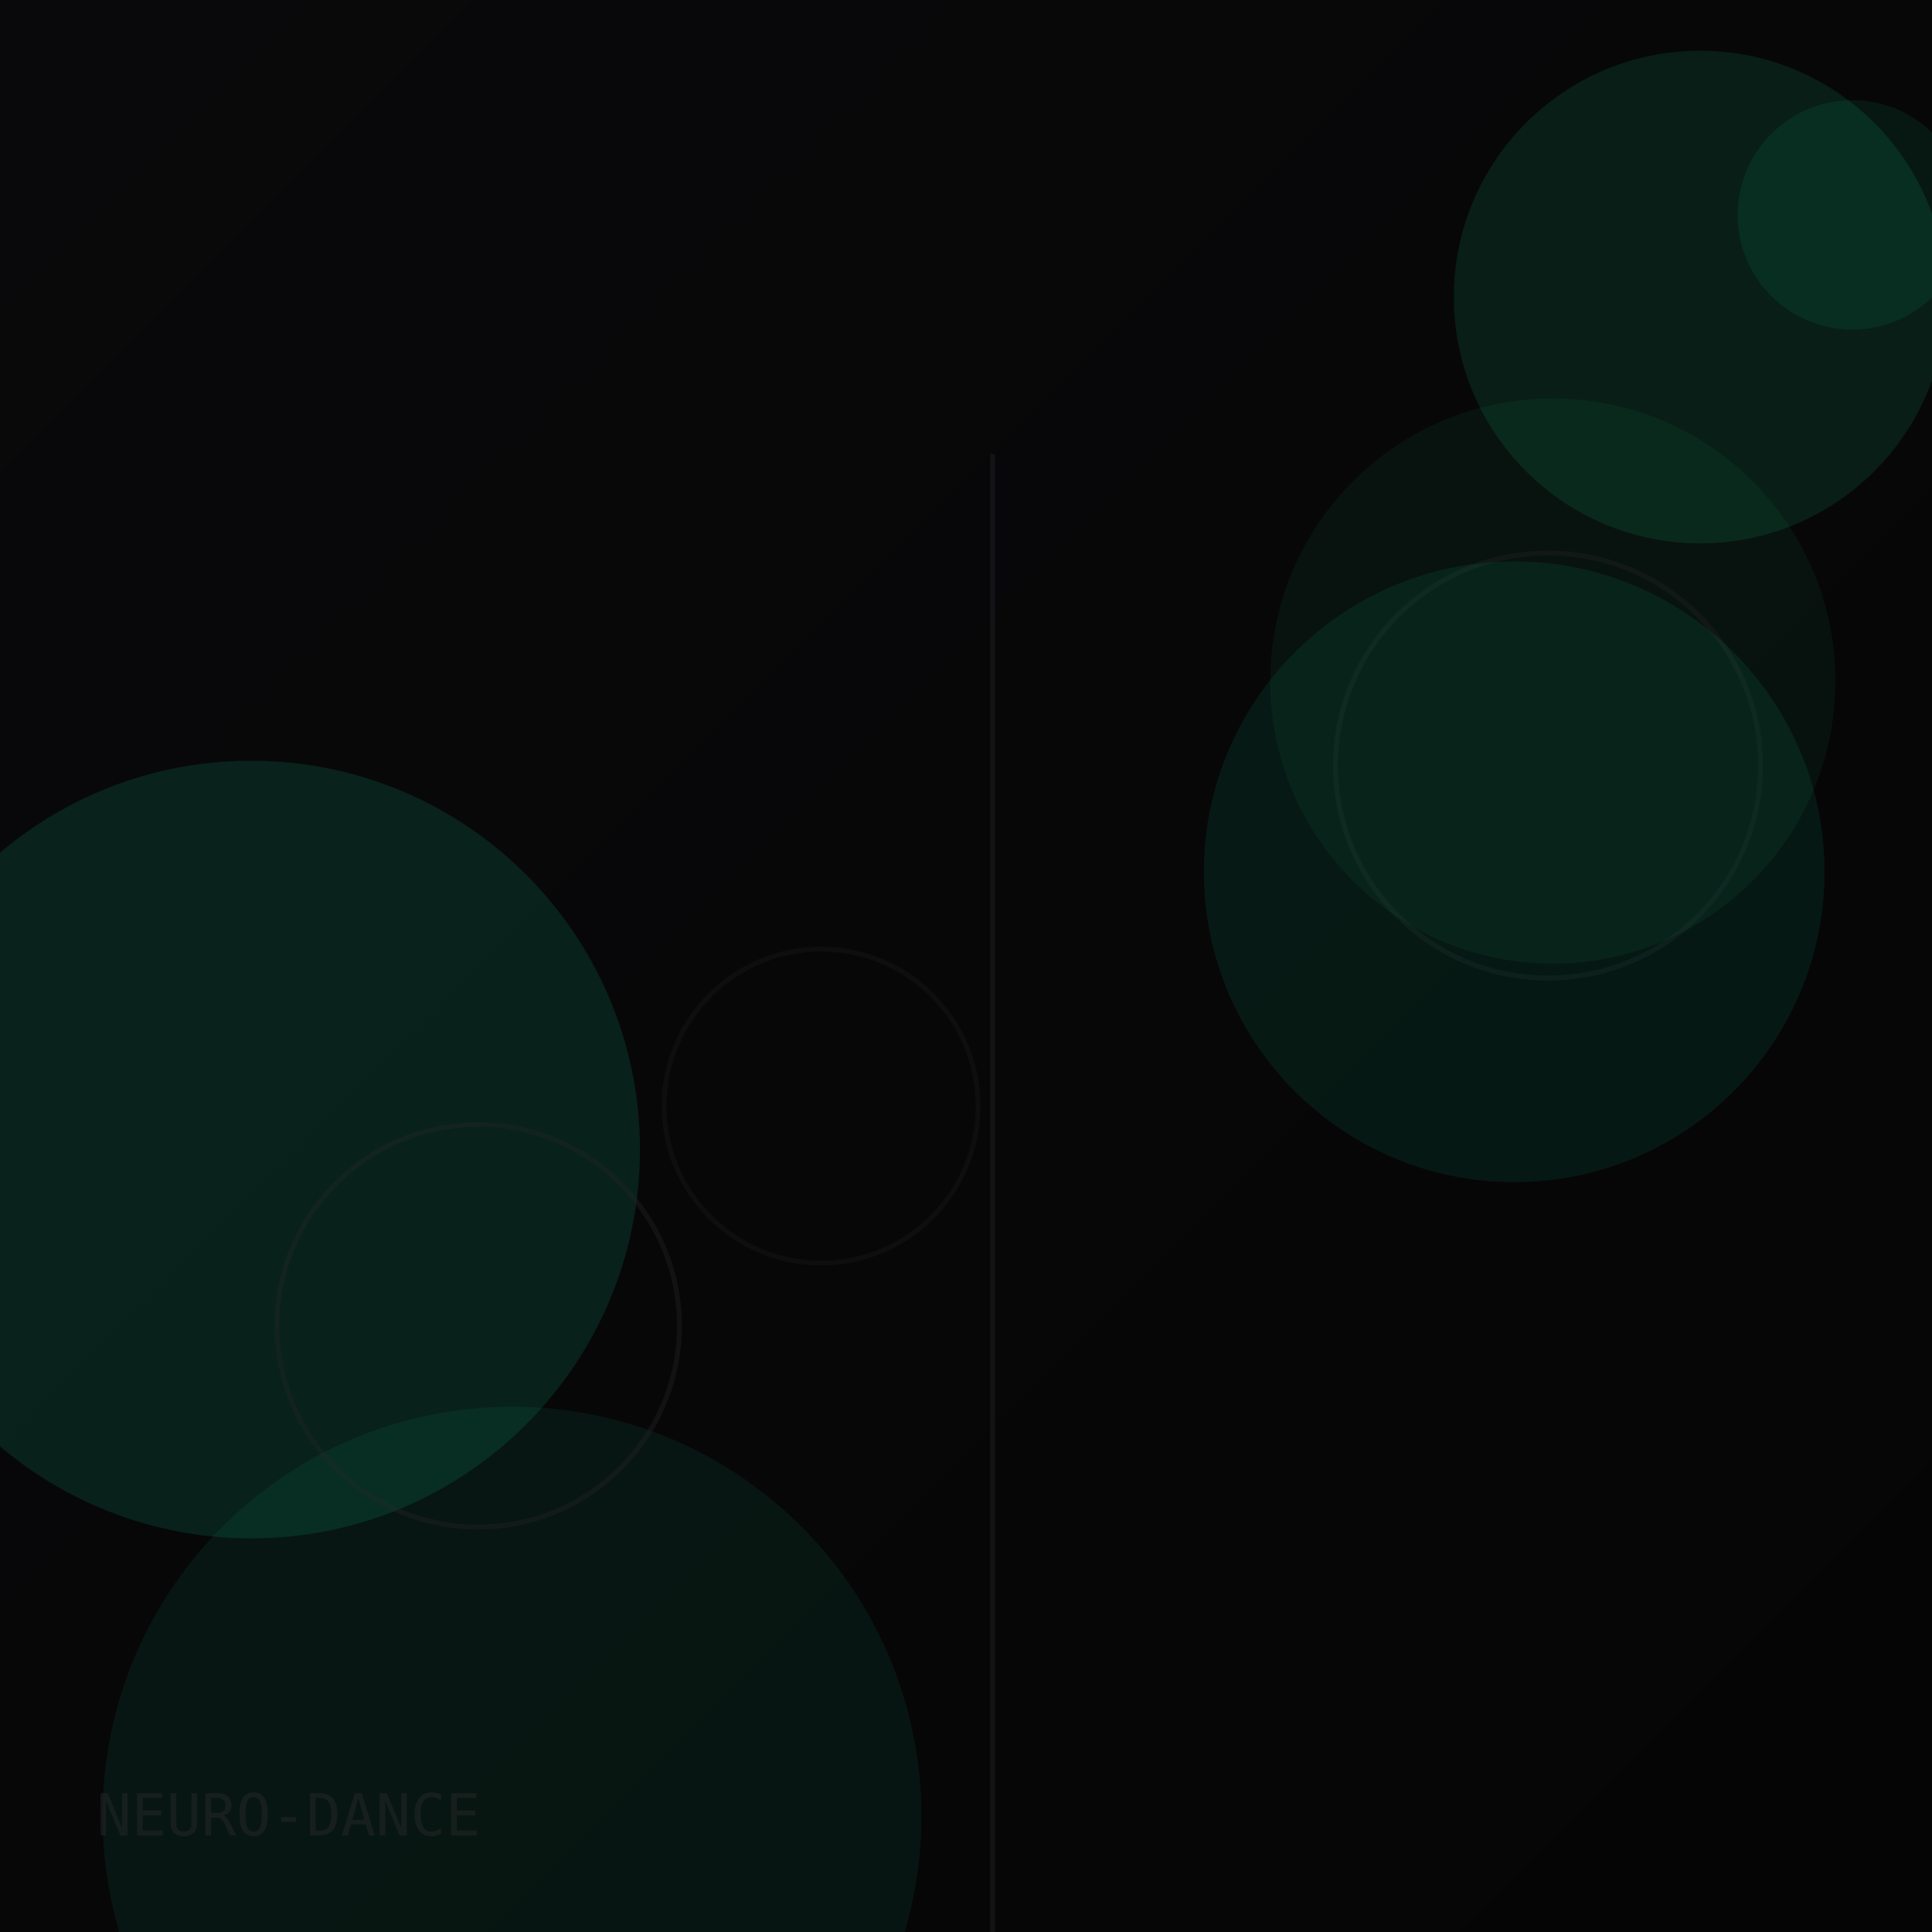
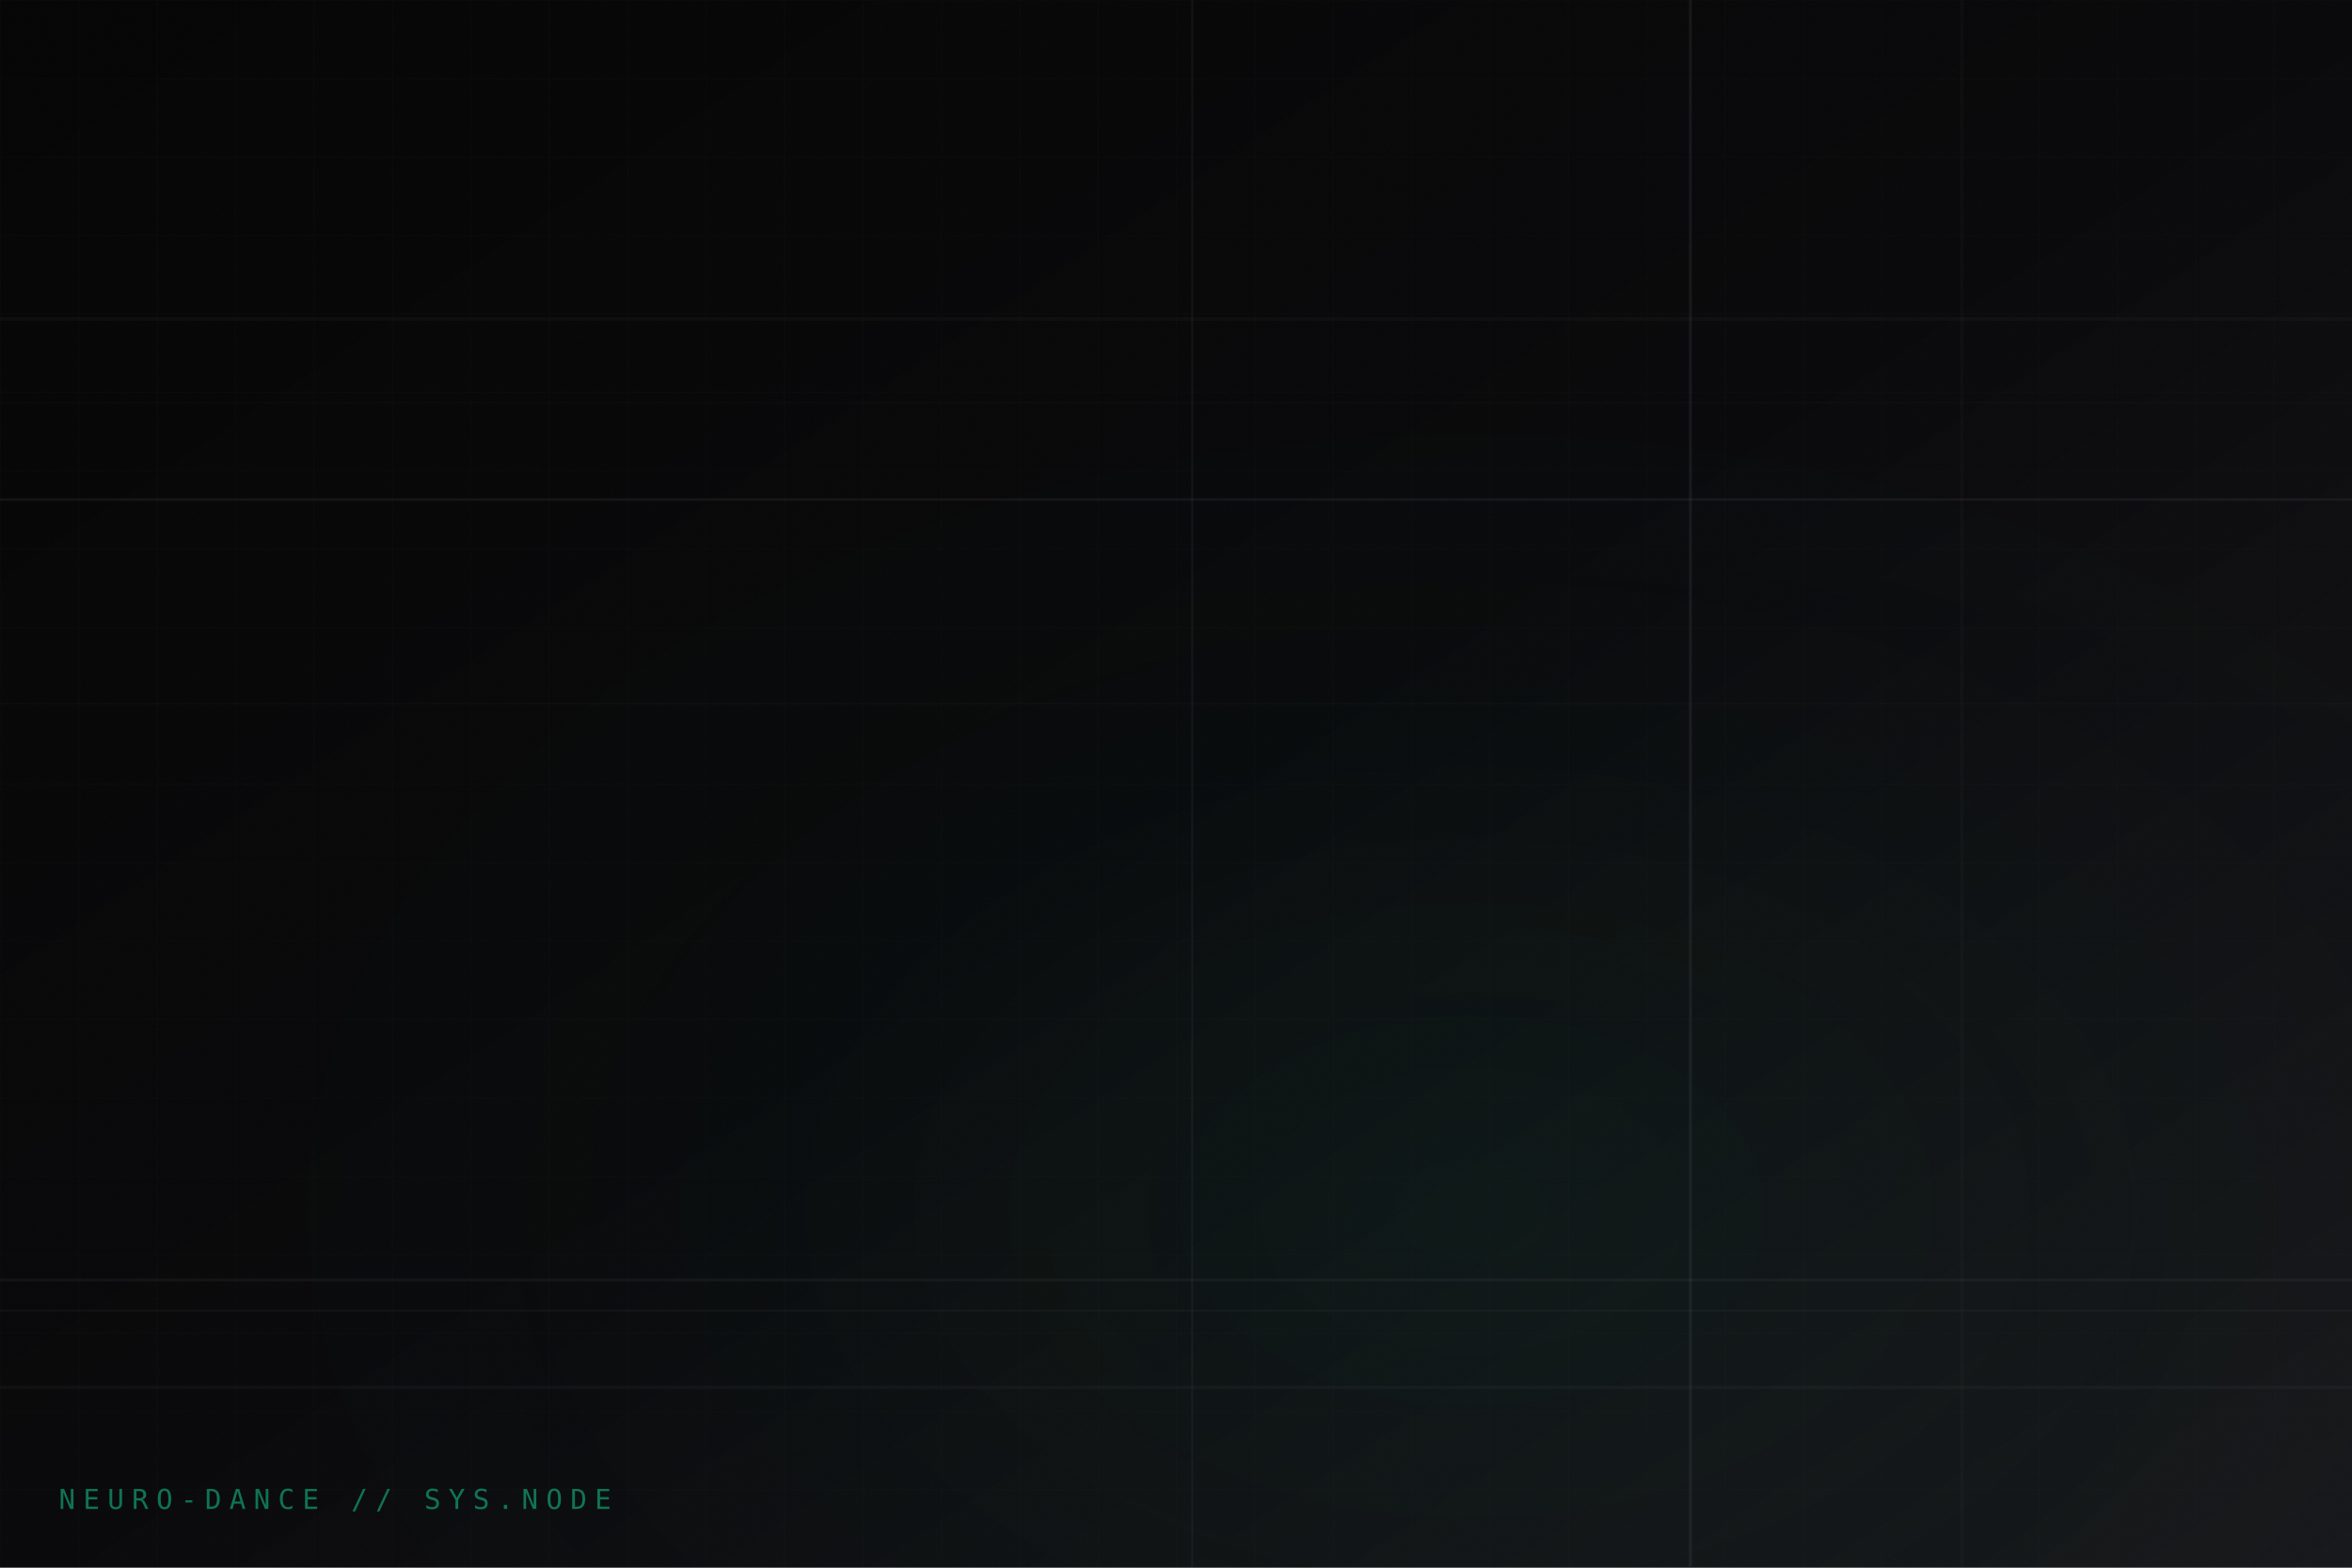
- <svg xmlns="http://www.w3.org/2000/svg" width="800" height="800" viewBox="0 0 800 800">
+ <svg xmlns="http://www.w3.org/2000/svg" width="1200" height="800" viewBox="0 0 1200 800" preserveAspectRatio="xMidYMid slice">
  <defs>
-     <linearGradient id="grad-neuro-dance" x1="0%" y1="0%" x2="100%" y2="100%">
-       <stop offset="0%" style="stop-color:#09090b;stop-opacity:1" />
-       <stop offset="100%" style="stop-color:#050505;stop-opacity:1" />
+     <filter id="noise-neuro-dance" x="0%" y="0%" width="100%" height="100%">
+       <feTurbulence type="fractalNoise" baseFrequency="0.843" numOctaves="3" result="noise" />
+       <feColorMatrix type="matrix" values="1 0 0 0 0  0 1 0 0 0  0 0 1 0 0  0 0 0 0.05 0" in="noise" result="coloredNoise" />
+       <feComposite operator="in" in="coloredNoise" in2="SourceGraphic" result="composite" />
+     </filter>
+     <linearGradient id="grad-main-neuro-dance" x1="0%" y1="0%" x2="100%" y2="100%">
+       <stop offset="0%" stop-color="#050505" />
+       <stop offset="50%" stop-color="#09090b" />
+       <stop offset="100%" stop-color="#18181b" />
    </linearGradient>
+     <radialGradient id="glow-neuro-dance" cx="62.468%" cy="76.994%" r="60%">
+       <stop offset="0%" stop-color="#064e3b" stop-opacity="0.15" />
+       <stop offset="100%" stop-color="#050505" stop-opacity="0" />
+     </radialGradient>
+     <pattern id="grid-neuro-dance" width="40" height="40" patternUnits="userSpaceOnUse">
+       <path d="M 40 0 L 0 0 0 40" fill="none" stroke="#27272a" stroke-width="0.5" stroke-opacity="0.3" />
+     </pattern>
  </defs>
-   <rect width="100%" height="100%" fill="url(#grad-neuro-dance)" />
-   <circle cx="340" cy="458" r="65" stroke="#27272a" stroke-width="2" fill="none" opacity="0.206" />
-   <circle cx="643" cy="282" r="117" fill="#10b981" fill-opacity="0.068" />
-   <circle cx="767" cy="89" r="47.5" fill="#10b981" fill-opacity="0.098" />
-   <circle cx="104" cy="476" r="161" fill="#10b981" fill-opacity="0.147" />
-   <circle cx="212" cy="752" r="169.5" fill="#10b981" fill-opacity="0.088" />
-   <circle cx="198" cy="549" r="83.333" stroke="#27272a" stroke-width="2" fill="none" opacity="0.347" />
-   <circle cx="641" cy="317" r="88" stroke="#27272a" stroke-width="2" fill="none" opacity="0.293" />
-   <circle cx="627" cy="361" r="128.5" fill="#10b981" fill-opacity="0.105" />
-   <rect x="410" y="188" width="2" height="800" fill="#3f3f46" fill-opacity="0.233" />
-   <circle cx="704" cy="123" r="102" fill="#10b981" fill-opacity="0.13" />
-   <text x="40" y="760" font-family="monospace" font-size="24" fill="#27272a" opacity="0.5">NEURO-DANCE</text>
+   <rect width="100%" height="100%" fill="url(#grad-main-neuro-dance)" />
+   <rect width="100%" height="100%" fill="url(#glow-neuro-dance)" />
+   <rect width="100%" height="100%" fill="url(#grid-neuro-dance)" opacity="0.5" />
+   <rect x="0" y="83.565%" width="100%" height="0.718" fill="#52525b" opacity="0.143" />
+   <rect x="0" y="20.218%" width="100%" height="1.933" fill="#52525b" opacity="0.083" />
+   <rect x="50.65%" y="0" width="0.978" height="100%" fill="#52525b" opacity="0.143" />
+   <rect x="0" y="88.385%" width="100%" height="1.791" fill="#52525b" opacity="0.098" />
+   <rect x="0" y="25.63%" width="100%" height="0.698" fill="#52525b" opacity="0.052" />
+   <rect x="0" y="81.561%" width="100%" height="1.371" fill="#52525b" opacity="0.152" />
+   <rect x="0" y="44.829%" width="100%" height="0.843" fill="#52525b" opacity="0.052" />
+   <rect x="83.359%" y="0" width="1.548" height="100%" fill="#52525b" opacity="0.06" />
+   <rect x="71.807%" y="0" width="1.549" height="100%" fill="#52525b" opacity="0.197" />
+   <rect x="0" y="31.79%" width="100%" height="1.187" fill="#52525b" opacity="0.189" />
+   <text x="30" y="770" font-family="monospace" font-size="14" fill="#10b981" opacity="0.6" letter-spacing="4">
+             NEURO-DANCE // SYS.NODE
+         </text>
+   <rect width="100%" height="100%" filter="url(#noise-neuro-dance)" opacity="0.3" pointer-events="none" />
</svg>
